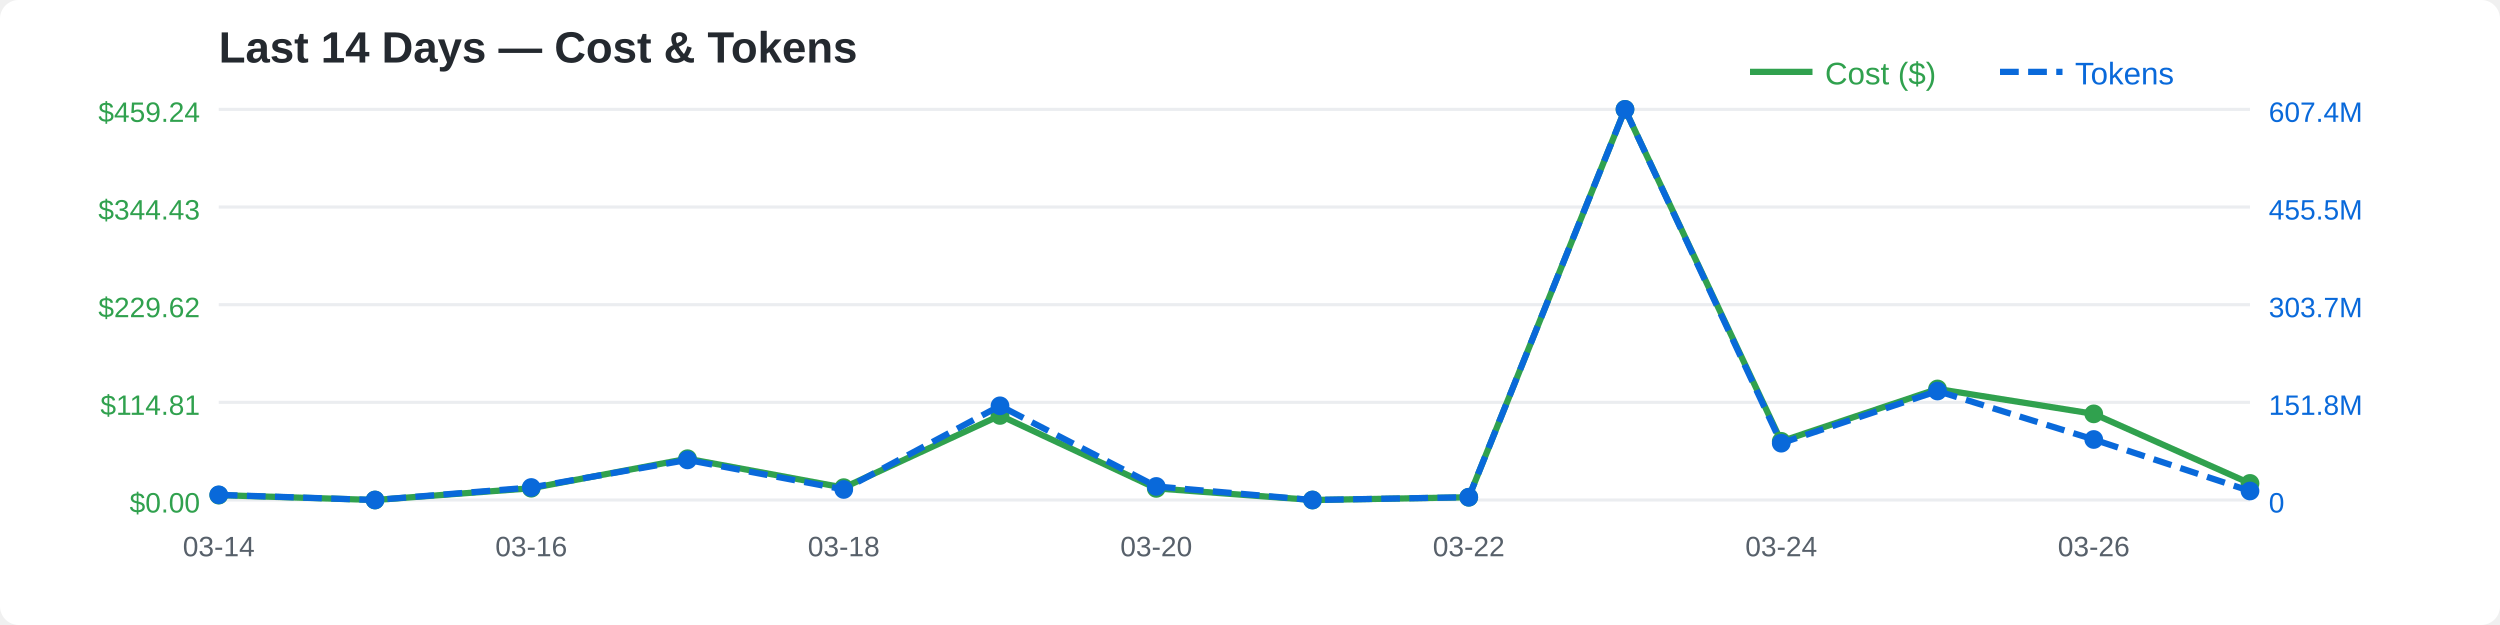
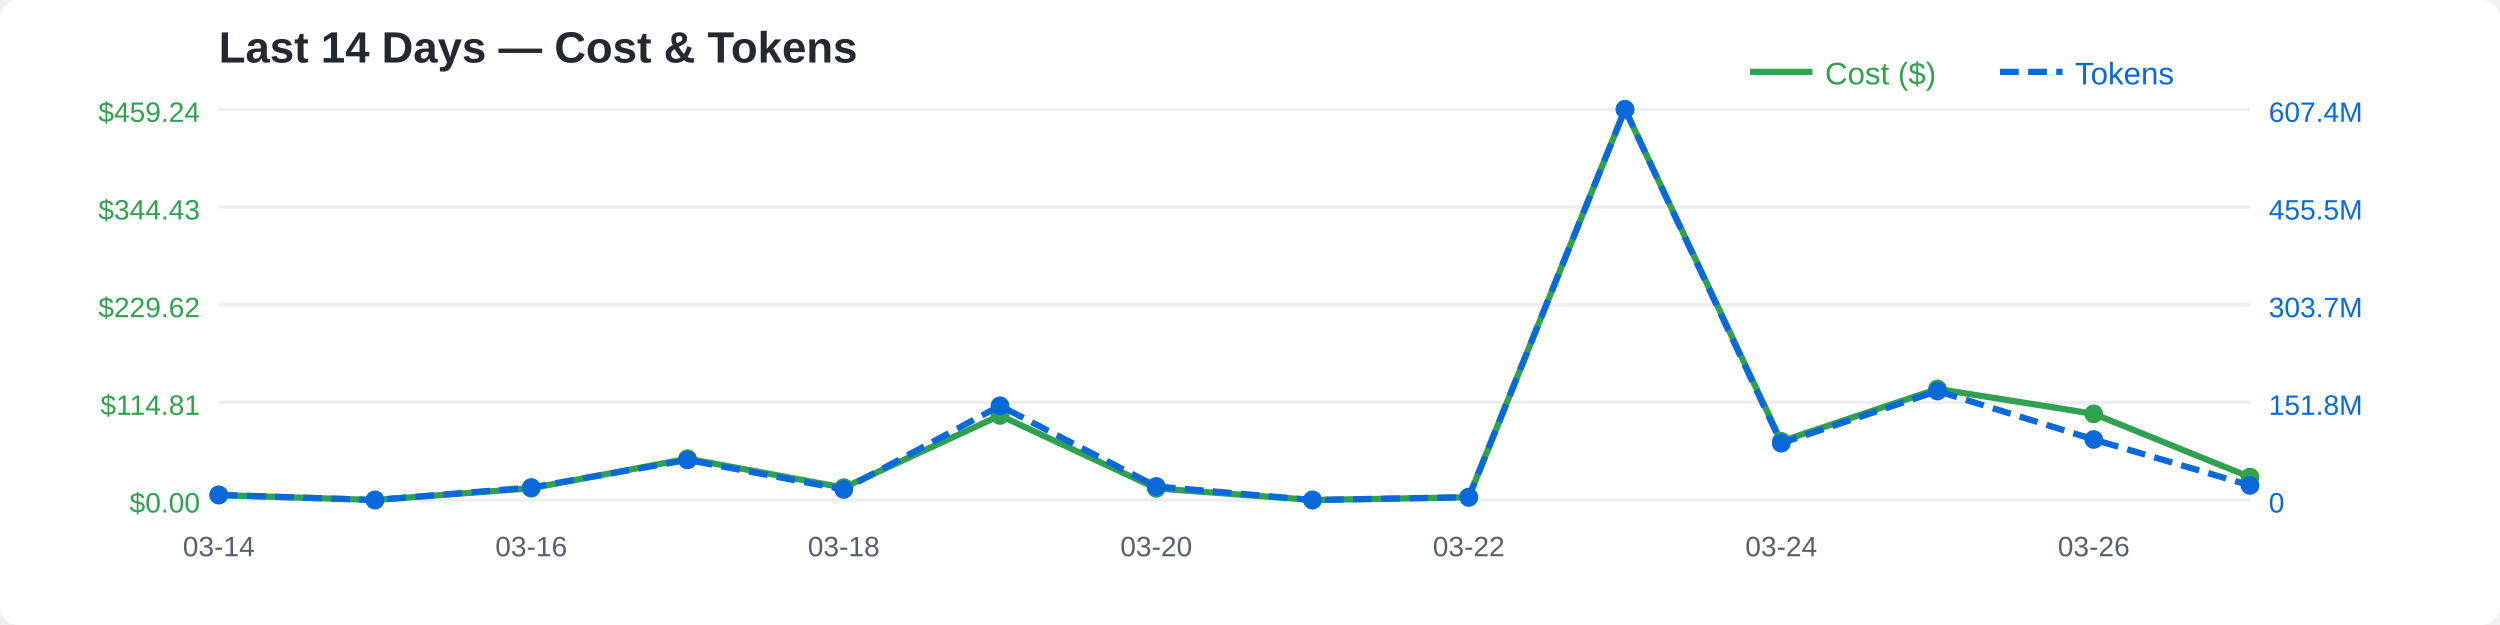
<svg xmlns="http://www.w3.org/2000/svg" width="800" height="200" viewBox="0 0 800 200">
  <rect width="800" height="200" fill="#ffffff" rx="6" />
  <text x="70" y="20" font-family="Arial, sans-serif" font-size="14" fill="#24292f" font-weight="bold">Last 14 Days — Cost &amp; Tokens</text>
  <line x1="70" y1="35.0" x2="720" y2="35.0" stroke="#ebedf0" stroke-width="1" />
  <line x1="70" y1="66.25" x2="720" y2="66.25" stroke="#ebedf0" stroke-width="1" />
  <line x1="70" y1="97.5" x2="720" y2="97.5" stroke="#ebedf0" stroke-width="1" />
  <line x1="70" y1="128.75" x2="720" y2="128.75" stroke="#ebedf0" stroke-width="1" />
  <line x1="70" y1="160.0" x2="720" y2="160.0" stroke="#ebedf0" stroke-width="1" />
  <text x="70.0" y="178" font-family="Arial, sans-serif" font-size="9" fill="#57606a" text-anchor="middle">03-14</text>
  <text x="170.0" y="178" font-family="Arial, sans-serif" font-size="9" fill="#57606a" text-anchor="middle">03-16</text>
  <text x="270.0" y="178" font-family="Arial, sans-serif" font-size="9" fill="#57606a" text-anchor="middle">03-18</text>
  <text x="370.0" y="178" font-family="Arial, sans-serif" font-size="9" fill="#57606a" text-anchor="middle">03-20</text>
  <text x="470.0" y="178" font-family="Arial, sans-serif" font-size="9" fill="#57606a" text-anchor="middle">03-22</text>
  <text x="570.0" y="178" font-family="Arial, sans-serif" font-size="9" fill="#57606a" text-anchor="middle">03-24</text>
  <text x="670.0" y="178" font-family="Arial, sans-serif" font-size="9" fill="#57606a" text-anchor="middle">03-26</text>
  <text x="64" y="39.0" font-family="Arial, sans-serif" font-size="9" fill="#30a14e" text-anchor="end">$459.24</text>
  <text x="64" y="70.25" font-family="Arial, sans-serif" font-size="9" fill="#30a14e" text-anchor="end">$344.43</text>
  <text x="64" y="101.5" font-family="Arial, sans-serif" font-size="9" fill="#30a14e" text-anchor="end">$229.62</text>
  <text x="64" y="132.75" font-family="Arial, sans-serif" font-size="9" fill="#30a14e" text-anchor="end">$114.81</text>
  <text x="64" y="164.0" font-family="Arial, sans-serif" font-size="9" fill="#30a14e" text-anchor="end">$0.00</text>
  <text x="726" y="39.0" font-family="Arial, sans-serif" font-size="9" fill="#0969da">607.4M</text>
  <text x="726" y="70.25" font-family="Arial, sans-serif" font-size="9" fill="#0969da">455.5M</text>
  <text x="726" y="101.5" font-family="Arial, sans-serif" font-size="9" fill="#0969da">303.7M</text>
  <text x="726" y="132.75" font-family="Arial, sans-serif" font-size="9" fill="#0969da">151.8M</text>
  <text x="726" y="164.0" font-family="Arial, sans-serif" font-size="9" fill="#0969da">0</text>
-   <polyline points="70.0,158.443 120.0,160.0 170.0,156.235 220.0,146.785 270.0,156.047 320.0,132.945 370.0,156.288 420.0,160.0 470.0,159.123 520.0,35.0 570.0,141.223 620.0,124.464 670.0,132.436 720.0,154.69" fill="none" stroke="#30a14e" stroke-width="2" />
+   <polyline points="70.0,158.443 120.0,160.0 170.0,156.235 220.0,146.785 270.0,156.047 320.0,132.945 370.0,156.288 420.0,160.0 470.0,159.123 520.0,35.0 570.0,141.223 620.0,124.464 670.0,132.436 720.0,152.673" fill="none" stroke="#30a14e" stroke-width="2" />
  <circle cx="70.0" cy="158.443" r="3" fill="#30a14e">
    </circle>
  <circle cx="120.0" cy="160.0" r="3" fill="#30a14e">
    </circle>
  <circle cx="170.0" cy="156.235" r="3" fill="#30a14e">
    </circle>
  <circle cx="220.0" cy="146.785" r="3" fill="#30a14e">
    </circle>
  <circle cx="270.0" cy="156.047" r="3" fill="#30a14e">
    </circle>
  <circle cx="320.0" cy="132.945" r="3" fill="#30a14e">
    </circle>
  <circle cx="370.0" cy="156.288" r="3" fill="#30a14e">
    </circle>
  <circle cx="420.0" cy="160.0" r="3" fill="#30a14e">
    </circle>
  <circle cx="470.0" cy="159.123" r="3" fill="#30a14e">
    </circle>
  <circle cx="520.0" cy="35.0" r="3" fill="#30a14e">
    </circle>
  <circle cx="570.0" cy="141.223" r="3" fill="#30a14e">
    </circle>
  <circle cx="620.0" cy="124.464" r="3" fill="#30a14e">
    </circle>
  <circle cx="670.0" cy="132.436" r="3" fill="#30a14e">
    </circle>
-   <circle cx="720.0" cy="154.69" r="3" fill="#30a14e">
+   <circle cx="720.0" cy="152.673" r="3" fill="#30a14e">
    </circle>
-   <polyline points="70.0,158.348 120.0,160.0 170.0,155.999 220.0,147.169 270.0,156.63 320.0,129.859 370.0,155.662 420.0,160.0 470.0,159.105 520.0,35.0 570.0,141.82 620.0,125.128 670.0,140.638 720.0,157.12" fill="none" stroke="#0969da" stroke-width="2" stroke-dasharray="6,3" />
+   <polyline points="70.0,158.348 120.0,160.0 170.0,155.999 220.0,147.169 270.0,156.63 320.0,129.859 370.0,155.662 420.0,160.0 470.0,159.105 520.0,35.0 570.0,141.82 620.0,125.128 670.0,140.638 720.0,155.333" fill="none" stroke="#0969da" stroke-width="2" stroke-dasharray="6,3" />
  <circle cx="70.0" cy="158.348" r="3" fill="#0969da">
    </circle>
  <circle cx="120.0" cy="160.0" r="3" fill="#0969da">
    </circle>
  <circle cx="170.0" cy="155.999" r="3" fill="#0969da">
    </circle>
  <circle cx="220.0" cy="147.169" r="3" fill="#0969da">
    </circle>
  <circle cx="270.0" cy="156.63" r="3" fill="#0969da">
    </circle>
  <circle cx="320.0" cy="129.859" r="3" fill="#0969da">
    </circle>
  <circle cx="370.0" cy="155.662" r="3" fill="#0969da">
    </circle>
  <circle cx="420.0" cy="160.0" r="3" fill="#0969da">
    </circle>
  <circle cx="470.0" cy="159.105" r="3" fill="#0969da">
    </circle>
  <circle cx="520.0" cy="35.0" r="3" fill="#0969da">
    </circle>
  <circle cx="570.0" cy="141.82" r="3" fill="#0969da">
    </circle>
  <circle cx="620.0" cy="125.128" r="3" fill="#0969da">
    </circle>
  <circle cx="670.0" cy="140.638" r="3" fill="#0969da">
    </circle>
-   <circle cx="720.0" cy="157.12" r="3" fill="#0969da">
+   <circle cx="720.0" cy="155.333" r="3" fill="#0969da">
    </circle>
  <line x1="560" y1="23" x2="580" y2="23" stroke="#30a14e" stroke-width="2" />
  <text x="584" y="27" font-family="Arial, sans-serif" font-size="10" fill="#30a14e">Cost ($)</text>
  <line x1="640" y1="23" x2="660" y2="23" stroke="#0969da" stroke-width="2" stroke-dasharray="6,3" />
  <text x="664" y="27" font-family="Arial, sans-serif" font-size="10" fill="#0969da">Tokens</text>
</svg>
